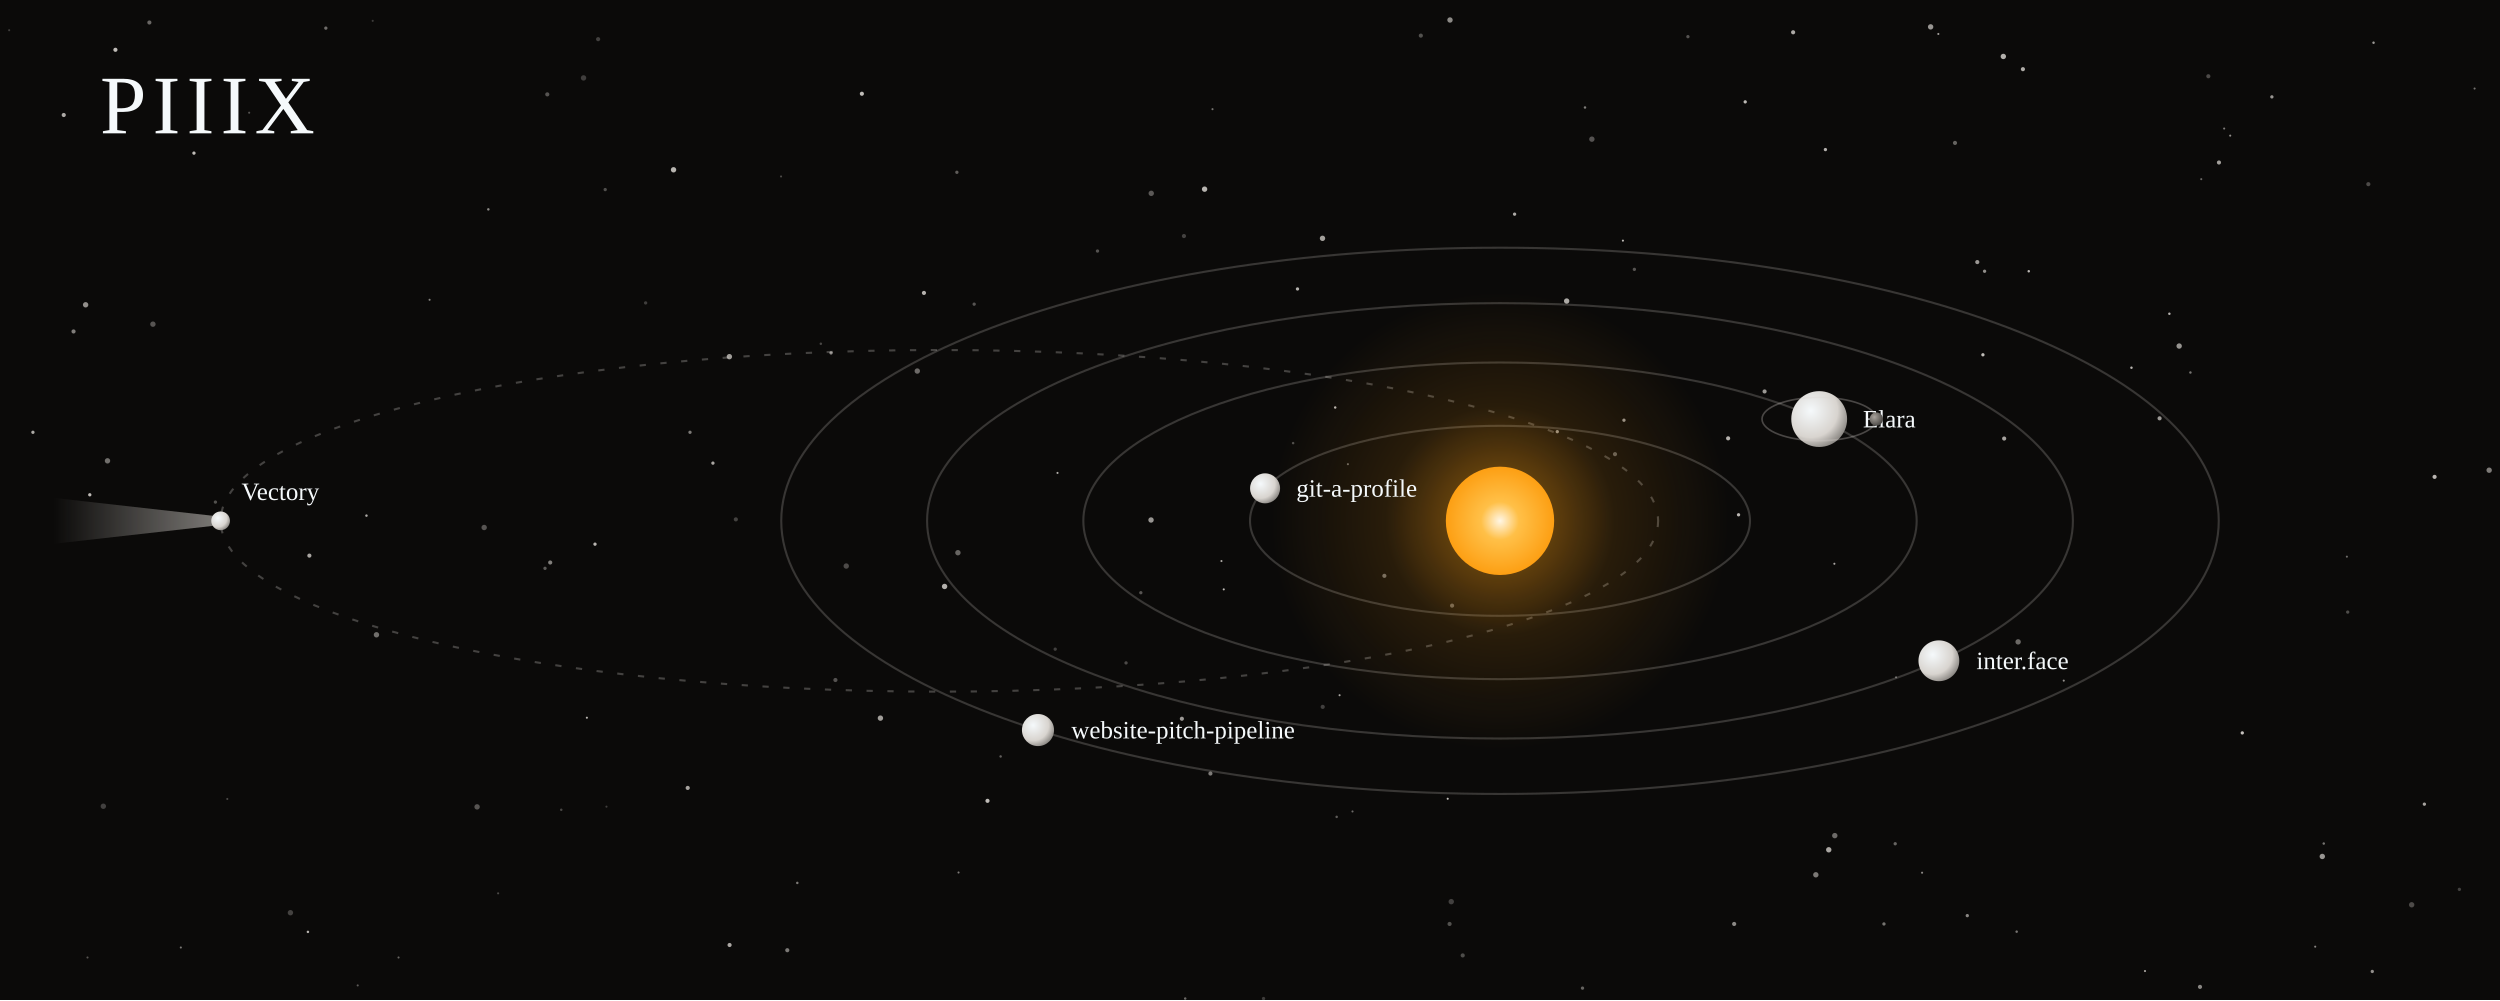
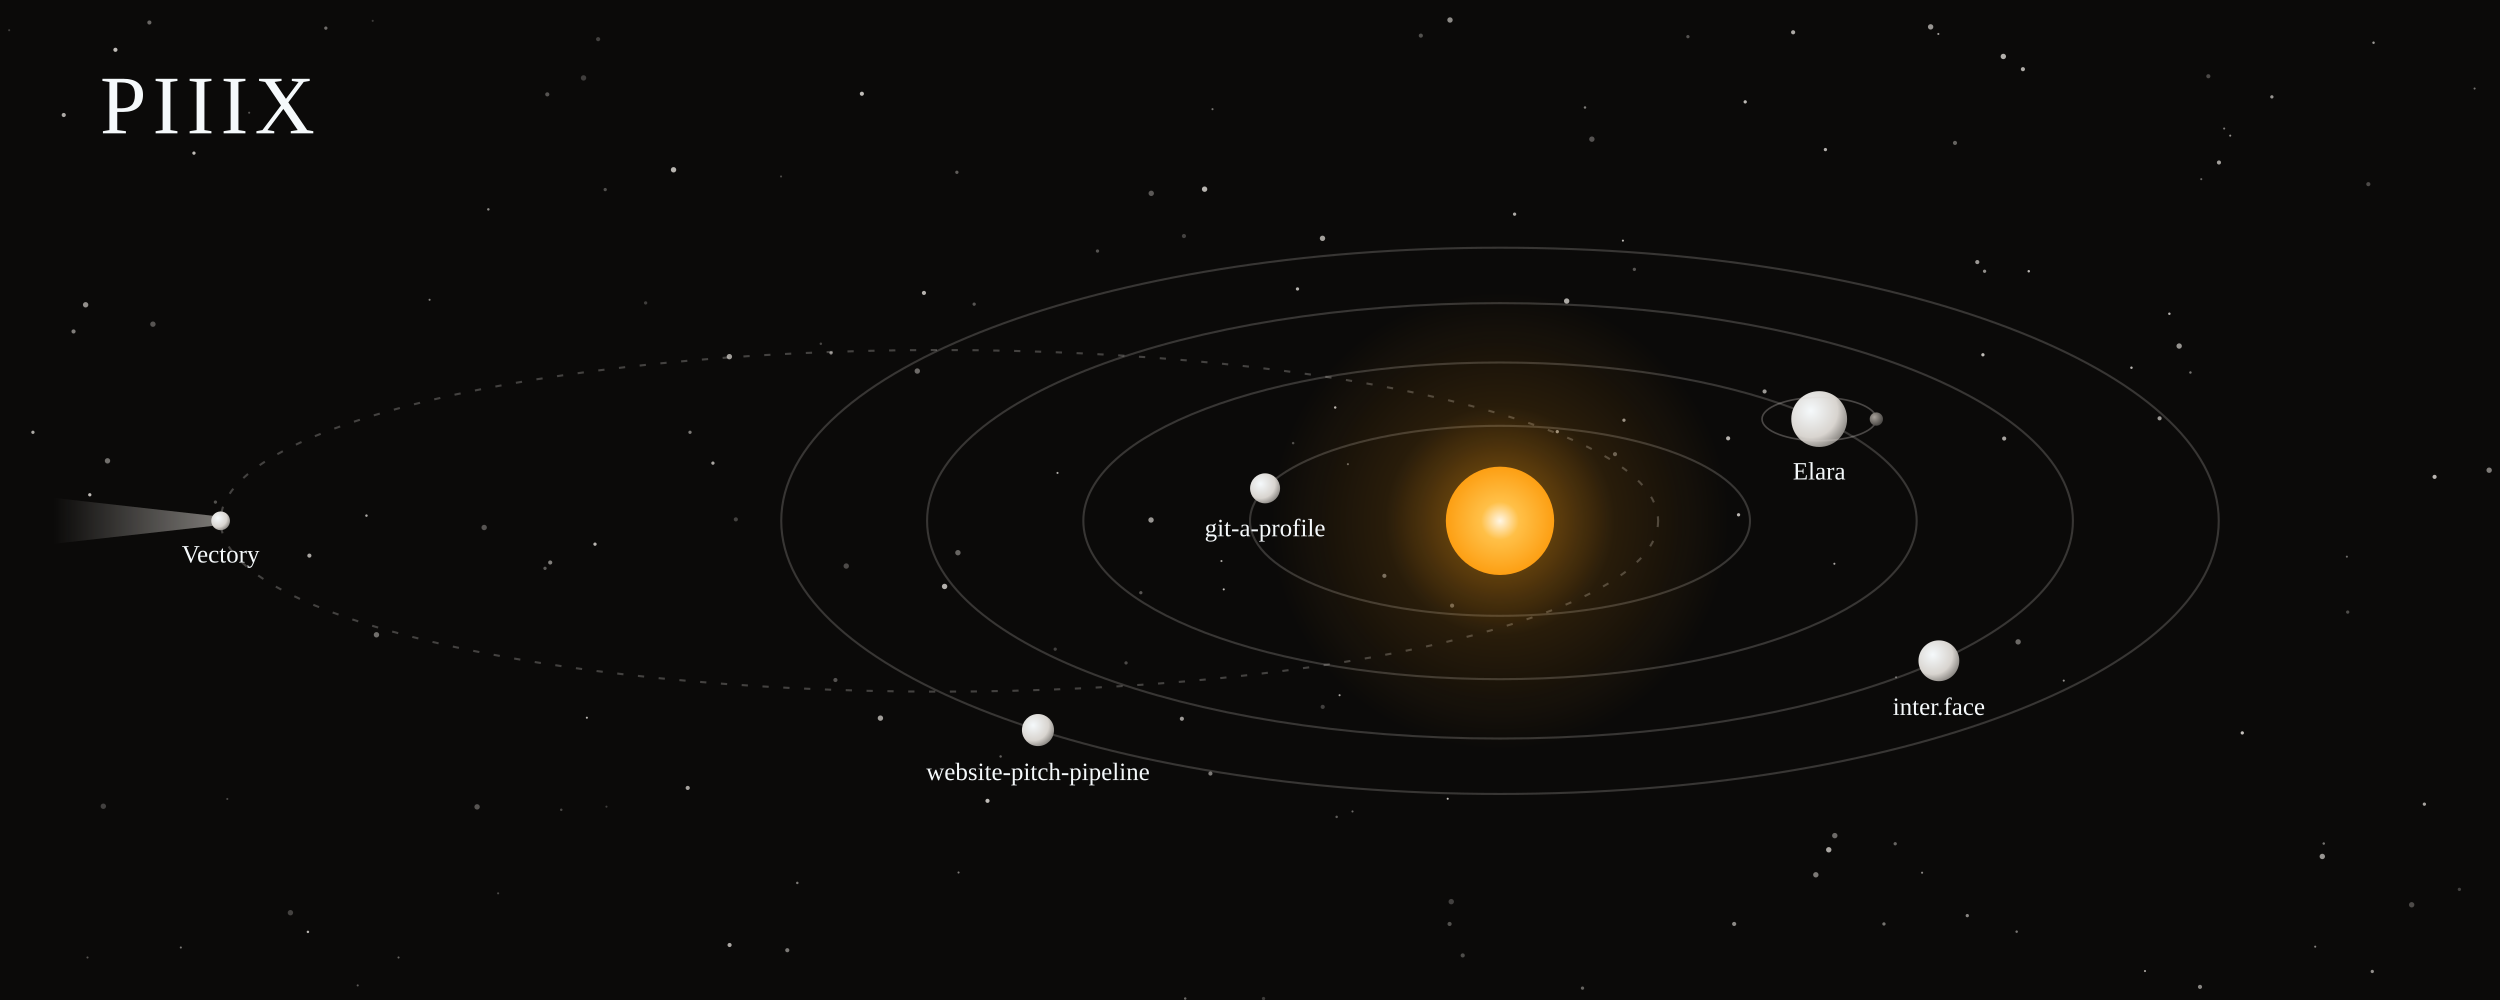
<svg xmlns="http://www.w3.org/2000/svg" viewBox="0 0 1200 480" width="100%" role="img" aria-labelledby="t d">
  <style>
    .spin{animation:spin linear infinite; transform-origin:0 0}
    .rev{animation-direction:reverse}
    @keyframes spin{to{transform:rotate(360deg)}}
    .tw{animation:tw 6s ease-in-out infinite}
    @keyframes tw{0%,100%{opacity:.25}50%{opacity:1}}
    .pulse{animation:pulse 7s ease-in-out infinite; transform-origin:720px 250px}
    @keyframes pulse{0%,100%{transform:scale(1)}50%{transform:scale(1.06)}}
    text{font-family:ui-monospace, SFMono-Regular, Menlo, Consolas, monospace; fill:#f5f9fb}
    .serif{font-family:Georgia, 'Iowan Old Style', 'Times New Roman', serif}
    .mut{fill:#a8a29b}
    @media (prefers-reduced-motion: reduce){ .spin,.tw,.pulse,.trace{animation:none !important} }
  </style>
  <defs>
    <radialGradient id="star">
      <stop offset="0" stop-color="#fff6e5" />
      <stop offset=".35" stop-color="#ffc048" />
      <stop offset="1" stop-color="#fd9f13" />
    </radialGradient>
    <radialGradient id="corona">
      <stop offset="0" stop-color="#fd9f13" stop-opacity=".55" />
      <stop offset=".5" stop-color="#fd9f13" stop-opacity=".12" />
      <stop offset="1" stop-color="#fd9f13" stop-opacity="0" />
    </radialGradient>
    <radialGradient id="planet" cx=".35" cy=".35" r=".8">
      <stop offset="0" stop-color="#f5f9fb" />
      <stop offset=".6" stop-color="#d8d4cf" />
      <stop offset="1" stop-color="#6b6864" />
    </radialGradient>
    <radialGradient id="dim" cx=".35" cy=".35" r=".8">
      <stop offset="0" stop-color="#a8a29b" />
      <stop offset="1" stop-color="#3a3836" />
    </radialGradient>
    <linearGradient id="tail" x1="1" y1="0" x2="0" y2="0">
      <stop offset="0" stop-color="#d8d4cf" stop-opacity=".7" />
      <stop offset="1" stop-color="#d8d4cf" stop-opacity="0" />
    </linearGradient>
  </defs>
  <rect width="1200" height="480" fill="#0b0a09" />
  <circle cx="285.6" cy="261.2" r="0.8" fill="#d8d4cf" opacity="0.85" />
  <circle cx="697.0" cy="290.7" r="1.0" fill="#d8d4cf" opacity="0.42" />
  <circle cx="1194.8" cy="225.7" r="1.3" fill="#d8d4cf" opacity="0.56" />
  <circle cx="180.7" cy="304.7" r="1.3" fill="#d8d4cf" opacity="0.50" class="tw" style="animation-delay:-4.7s" />
  <circle cx="191.3" cy="459.6" r="0.5" fill="#d8d4cf" opacity="0.45" class="tw" style="animation-delay:-5.2s" />
  <circle cx="567.3" cy="345.0" r="1.0" fill="#d8d4cf" opacity="0.71" />
  <circle cx="474.0" cy="384.4" r="1.0" fill="#d8d4cf" opacity="0.88" class="tw" style="animation-delay:-2.2s" />
  <circle cx="43.1" cy="237.5" r="0.8" fill="#d8d4cf" opacity="0.88" />
  <circle cx="752.0" cy="144.5" r="1.3" fill="#d8d4cf" opacity="0.79" />
  <circle cx="640.9" cy="195.6" r="0.6" fill="#d8d4cf" opacity="0.84" />
  <circle cx="1114.7" cy="411.1" r="1.3" fill="#d8d4cf" opacity="0.69" class="tw" style="animation-delay:-5.2s" />
  <circle cx="1157.6" cy="434.3" r="1.3" fill="#d8d4cf" opacity="0.32" />
  <circle cx="759.6" cy="474.3" r="0.8" fill="#d8d4cf" opacity="0.44" class="tw" style="animation-delay:-5.1s" />
  <circle cx="1187.8" cy="42.5" r="0.5" fill="#d8d4cf" opacity="0.52" class="tw" style="animation-delay:-1.8s" />
  <circle cx="922.6" cy="418.9" r="0.5" fill="#d8d4cf" opacity="0.64" />
  <circle cx="453.4" cy="281.5" r="1.3" fill="#d8d4cf" opacity="0.82" />
  <circle cx="606.5" cy="479.3" r="0.8" fill="#d8d4cf" opacity="0.25" class="tw" style="animation-delay:-3.2s" />
  <circle cx="1138.7" cy="466.3" r="0.8" fill="#d8d4cf" opacity="0.65" class="tw" style="animation-delay:-0.3s" />
  <circle cx="1041.3" cy="150.6" r="0.6" fill="#d8d4cf" opacity="0.83" />
  <circle cx="552.5" cy="249.6" r="1.3" fill="#d8d4cf" opacity="0.69" class="tw" style="animation-delay:-5.8s" />
  <circle cx="973.8" cy="130.2" r="0.6" fill="#d8d4cf" opacity="0.86" />
  <circle cx="309.9" cy="145.4" r="0.8" fill="#d8d4cf" opacity="0.26" />
  <circle cx="696.0" cy="9.6" r="1.3" fill="#d8d4cf" opacity="0.63" class="tw" style="animation-delay:-3.8s" />
  <circle cx="398.9" cy="169.4" r="0.8" fill="#d8d4cf" opacity="0.65" />
  <circle cx="587.4" cy="282.9" r="0.5" fill="#d8d4cf" opacity="0.88" />
  <circle cx="547.6" cy="284.5" r="0.8" fill="#d8d4cf" opacity="0.37" />
  <circle cx="909.7" cy="405.0" r="0.8" fill="#d8d4cf" opacity="0.45" />
  <circle cx="926.7" cy="12.9" r="1.3" fill="#d8d4cf" opacity="0.69" class="tw" style="animation-delay:-3.0s" />
  <circle cx="784.5" cy="129.3" r="0.8" fill="#d8d4cf" opacity="0.37" />
  <circle cx="837.7" cy="48.9" r="0.8" fill="#d8d4cf" opacity="0.87" />
  <circle cx="269.4" cy="388.7" r="0.6" fill="#d8d4cf" opacity="0.30" />
  <circle cx="261.6" cy="272.8" r="0.8" fill="#d8d4cf" opacity="0.40" class="tw" style="animation-delay:-3.2s" />
  <circle cx="229.0" cy="387.3" r="1.3" fill="#d8d4cf" opacity="0.37" />
  <circle cx="968.7" cy="308.1" r="1.3" fill="#d8d4cf" opacity="0.47" class="tw" style="animation-delay:-1.8s" />
  <circle cx="952.6" cy="130.2" r="0.8" fill="#d8d4cf" opacity="0.66" />
  <circle cx="682.0" cy="17.1" r="1.0" fill="#d8d4cf" opacity="0.35" class="tw" style="animation-delay:-5.7s" />
  <circle cx="1056.0" cy="473.7" r="1.0" fill="#d8d4cf" opacity="0.61" />
  <circle cx="860.7" cy="15.5" r="1.0" fill="#d8d4cf" opacity="0.79" />
  <circle cx="622.8" cy="138.7" r="0.8" fill="#d8d4cf" opacity="0.83" />
  <circle cx="1029.6" cy="466.1" r="0.5" fill="#d8d4cf" opacity="0.78" class="tw" style="animation-delay:-5.4s" />
  <circle cx="832.4" cy="443.5" r="1.0" fill="#d8d4cf" opacity="0.63" class="tw" style="animation-delay:-4.5s" />
  <circle cx="206.2" cy="143.9" r="0.5" fill="#d8d4cf" opacity="0.59" />
  <circle cx="1126.9" cy="293.8" r="0.8" fill="#d8d4cf" opacity="0.33" />
  <circle cx="649.2" cy="389.5" r="0.5" fill="#d8d4cf" opacity="0.48" />
  <circle cx="641.6" cy="392.1" r="0.6" fill="#d8d4cf" opacity="0.41" />
  <circle cx="1067.6" cy="61.7" r="0.5" fill="#d8d4cf" opacity="0.57" />
  <circle cx="480.3" cy="363.1" r="0.6" fill="#d8d4cf" opacity="0.42" />
  <circle cx="507.6" cy="227.0" r="0.5" fill="#d8d4cf" opacity="0.81" />
  <circle cx="55.4" cy="23.9" r="1.0" fill="#d8d4cf" opacity="0.88" />
  <circle cx="103.4" cy="241.0" r="0.8" fill="#d8d4cf" opacity="0.35" class="tw" style="animation-delay:-2.3s" />
  <circle cx="467.6" cy="146.0" r="0.8" fill="#d8d4cf" opacity="0.37" />
  <circle cx="148.5" cy="266.7" r="1.0" fill="#d8d4cf" opacity="0.77" />
  <circle cx="51.6" cy="221.2" r="1.3" fill="#d8d4cf" opacity="0.50" />
  <circle cx="747.5" cy="207.2" r="0.8" fill="#d8d4cf" opacity="0.66" />
  <circle cx="377.9" cy="456.1" r="1.0" fill="#d8d4cf" opacity="0.55" />
  <circle cx="643.0" cy="333.7" r="0.5" fill="#d8d4cf" opacity="0.77" />
  <circle cx="156.4" cy="13.5" r="0.8" fill="#d8d4cf" opacity="0.49" />
  <circle cx="949.1" cy="125.8" r="1.0" fill="#d8d4cf" opacity="0.70" />
  <circle cx="877.8" cy="407.9" r="1.3" fill="#d8d4cf" opacity="0.77" />
  <circle cx="880.5" cy="270.6" r="0.5" fill="#d8d4cf" opacity="0.78" />
  <circle cx="568.3" cy="113.3" r="1.0" fill="#d8d4cf" opacity="0.28" class="tw" style="animation-delay:-0.6s" />
  <circle cx="1056.6" cy="86.0" r="0.5" fill="#d8d4cf" opacity="0.47" />
  <circle cx="30.6" cy="55.2" r="1.0" fill="#d8d4cf" opacity="0.79" />
  <circle cx="694.9" cy="383.4" r="0.5" fill="#d8d4cf" opacity="0.90" />
  <circle cx="634.8" cy="114.4" r="1.3" fill="#d8d4cf" opacity="0.74" />
  <circle cx="73.4" cy="155.6" r="1.3" fill="#d8d4cf" opacity="0.37" class="tw" style="animation-delay:-6.0s" />
  <circle cx="775.2" cy="218.0" r="1.0" fill="#d8d4cf" opacity="0.41" />
  <circle cx="1126.5" cy="267.2" r="0.5" fill="#d8d4cf" opacity="0.49" />
  <circle cx="1115.4" cy="404.9" r="0.6" fill="#d8d4cf" opacity="0.52" />
  <circle cx="695.8" cy="443.5" r="1.0" fill="#d8d4cf" opacity="0.35" />
  <circle cx="1065.1" cy="78.0" r="1.0" fill="#d8d4cf" opacity="0.74" />
  <circle cx="620.7" cy="212.7" r="0.6" fill="#d8d4cf" opacity="0.34" />
  <circle cx="175.9" cy="247.5" r="0.6" fill="#d8d4cf" opacity="0.80" />
  <circle cx="935.4" cy="322.3" r="1.0" fill="#d8d4cf" opacity="0.64" />
  <circle cx="1180.5" cy="426.9" r="0.8" fill="#d8d4cf" opacity="0.27" />
  <circle cx="459.3" cy="82.7" r="0.8" fill="#d8d4cf" opacity="0.41" />
  <circle cx="1036.6" cy="200.8" r="1.0" fill="#d8d4cf" opacity="0.71" />
  <circle cx="696.6" cy="432.8" r="1.3" fill="#d8d4cf" opacity="0.27" />
  <circle cx="86.8" cy="454.8" r="0.5" fill="#d8d4cf" opacity="0.55" />
  <circle cx="281.7" cy="344.5" r="0.5" fill="#d8d4cf" opacity="0.87" />
  <circle cx="290.5" cy="91.0" r="0.8" fill="#d8d4cf" opacity="0.34" />
  <circle cx="810.2" cy="17.6" r="0.8" fill="#d8d4cf" opacity="0.36" class="tw" style="animation-delay:-1.1s" />
  <circle cx="109.1" cy="383.5" r="0.5" fill="#d8d4cf" opacity="0.31" />
  <circle cx="350.1" cy="171.2" r="1.3" fill="#d8d4cf" opacity="0.73" />
  <circle cx="35.3" cy="159.1" r="1.0" fill="#d8d4cf" opacity="0.57" />
  <circle cx="702.1" cy="458.6" r="1.0" fill="#d8d4cf" opacity="0.33" />
  <circle cx="1060.0" cy="36.6" r="1.0" fill="#d8d4cf" opacity="0.32" />
  <circle cx="1090.5" cy="46.5" r="0.8" fill="#d8d4cf" opacity="0.69" />
  <circle cx="540.5" cy="318.2" r="0.8" fill="#d8d4cf" opacity="0.32" />
  <circle cx="406.2" cy="271.7" r="1.3" fill="#d8d4cf" opacity="0.32" />
  <circle cx="422.6" cy="344.7" r="1.3" fill="#d8d4cf" opacity="0.73" />
  <circle cx="876.2" cy="71.8" r="0.8" fill="#d8d4cf" opacity="0.83" />
  <circle cx="147.8" cy="447.3" r="0.6" fill="#d8d4cf" opacity="0.85" />
  <circle cx="779.5" cy="201.7" r="0.8" fill="#d8d4cf" opacity="0.67" />
  <circle cx="374.9" cy="84.7" r="0.5" fill="#d8d4cf" opacity="0.32" />
  <circle cx="664.5" cy="276.4" r="1.0" fill="#d8d4cf" opacity="0.48" />
  <circle cx="460.1" cy="418.8" r="0.5" fill="#d8d4cf" opacity="0.56" />
  <circle cx="834.5" cy="247.1" r="0.8" fill="#d8d4cf" opacity="0.86" />
  <circle cx="971.0" cy="33.2" r="1.0" fill="#d8d4cf" opacity="0.80" class="tw" style="animation-delay:-1.6s" />
  <circle cx="119.6" cy="54.1" r="0.5" fill="#d8d4cf" opacity="0.37" />
  <circle cx="500.0" cy="356.8" r="0.6" fill="#d8d4cf" opacity="0.63" class="tw" style="animation-delay:-2.4s" />
  <circle cx="232.4" cy="253.2" r="1.3" fill="#d8d4cf" opacity="0.37" />
  <circle cx="443.5" cy="140.6" r="1.0" fill="#d8d4cf" opacity="0.83" />
  <circle cx="459.8" cy="265.3" r="1.3" fill="#d8d4cf" opacity="0.45" />
  <circle cx="634.9" cy="339.3" r="1.0" fill="#d8d4cf" opacity="0.27" />
  <circle cx="760.8" cy="51.6" r="0.6" fill="#d8d4cf" opacity="0.57" />
  <circle cx="552.6" cy="92.8" r="1.3" fill="#d8d4cf" opacity="0.39" />
  <circle cx="1111.3" cy="454.4" r="0.5" fill="#d8d4cf" opacity="0.62" />
  <circle cx="1070.5" cy="65.1" r="0.5" fill="#d8d4cf" opacity="0.66" class="tw" style="animation-delay:-2.2s" />
  <circle cx="280.1" cy="37.4" r="1.3" fill="#d8d4cf" opacity="0.26" />
  <circle cx="394.0" cy="165.0" r="0.6" fill="#d8d4cf" opacity="0.30" />
  <circle cx="930.4" cy="16.3" r="0.5" fill="#d8d4cf" opacity="0.73" />
  <circle cx="968.0" cy="447.2" r="0.6" fill="#d8d4cf" opacity="0.53" />
  <circle cx="582.0" cy="52.4" r="0.5" fill="#d8d4cf" opacity="0.52" />
  <circle cx="847.0" cy="187.9" r="1.0" fill="#d8d4cf" opacity="0.70" />
  <circle cx="506.5" cy="311.6" r="0.8" fill="#d8d4cf" opacity="0.27" />
  <circle cx="829.5" cy="210.4" r="1.0" fill="#d8d4cf" opacity="0.83" />
  <circle cx="440.3" cy="178.1" r="1.3" fill="#d8d4cf" opacity="0.48" />
  <circle cx="1163.7" cy="386.0" r="0.8" fill="#d8d4cf" opacity="0.76" class="tw" style="animation-delay:-2.8s" />
  <circle cx="234.4" cy="100.5" r="0.6" fill="#d8d4cf" opacity="0.63" />
  <circle cx="764.1" cy="66.8" r="1.3" fill="#d8d4cf" opacity="0.36" />
  <circle cx="71.7" cy="10.8" r="1.0" fill="#d8d4cf" opacity="0.46" class="tw" style="animation-delay:-4.3s" />
  <circle cx="287.1" cy="18.8" r="1.0" fill="#d8d4cf" opacity="0.27" />
  <circle cx="262.7" cy="45.3" r="1.0" fill="#d8d4cf" opacity="0.37" />
  <circle cx="139.4" cy="438.1" r="1.3" fill="#d8d4cf" opacity="0.28" />
  <circle cx="330.1" cy="378.2" r="1.0" fill="#d8d4cf" opacity="0.76" />
  <circle cx="586.3" cy="269.3" r="0.5" fill="#d8d4cf" opacity="0.78" />
  <circle cx="413.7" cy="45.0" r="1.0" fill="#d8d4cf" opacity="0.88" />
  <circle cx="4.4" cy="14.5" r="0.5" fill="#d8d4cf" opacity="0.26" />
  <circle cx="578.2" cy="90.8" r="1.3" fill="#d8d4cf" opacity="0.84" />
  <circle cx="1168.6" cy="228.9" r="1.0" fill="#d8d4cf" opacity="0.85" />
  <circle cx="41.1" cy="146.3" r="1.3" fill="#d8d4cf" opacity="0.66" />
  <circle cx="1136.8" cy="88.4" r="1.0" fill="#d8d4cf" opacity="0.32" />
  <circle cx="401.0" cy="326.4" r="1.0" fill="#d8d4cf" opacity="0.36" />
  <circle cx="880.7" cy="401.1" r="1.3" fill="#d8d4cf" opacity="0.48" />
  <circle cx="962.0" cy="210.5" r="1.0" fill="#d8d4cf" opacity="0.76" />
  <circle cx="323.3" cy="81.5" r="1.3" fill="#d8d4cf" opacity="0.84" />
  <circle cx="1139.3" cy="20.5" r="0.6" fill="#d8d4cf" opacity="0.71" class="tw" style="animation-delay:-2.8s" />
  <circle cx="910.1" cy="325.1" r="0.5" fill="#d8d4cf" opacity="0.46" />
  <circle cx="961.6" cy="27.1" r="1.3" fill="#d8d4cf" opacity="0.82" />
  <circle cx="1076.3" cy="351.8" r="0.8" fill="#d8d4cf" opacity="0.90" class="tw" style="animation-delay:-1.2s" />
  <circle cx="944.3" cy="439.5" r="0.8" fill="#d8d4cf" opacity="0.62" class="tw" style="animation-delay:-0.5s" />
  <circle cx="779.0" cy="115.5" r="0.5" fill="#d8d4cf" opacity="0.89" />
  <circle cx="171.7" cy="473.0" r="0.5" fill="#d8d4cf" opacity="0.40" />
  <circle cx="264.1" cy="270.0" r="1.0" fill="#d8d4cf" opacity="0.58" />
  <circle cx="382.7" cy="423.8" r="0.6" fill="#d8d4cf" opacity="0.55" />
  <circle cx="49.6" cy="387.0" r="1.3" fill="#d8d4cf" opacity="0.27" />
  <circle cx="239.1" cy="428.8" r="0.5" fill="#d8d4cf" opacity="0.32" />
  <circle cx="990.6" cy="326.7" r="0.5" fill="#d8d4cf" opacity="0.67" />
  <circle cx="1046.0" cy="166.1" r="1.3" fill="#d8d4cf" opacity="0.68" />
  <circle cx="350.2" cy="453.6" r="1.0" fill="#d8d4cf" opacity="0.78" />
  <circle cx="647.0" cy="222.8" r="0.5" fill="#d8d4cf" opacity="0.47" />
  <circle cx="904.3" cy="443.5" r="0.8" fill="#d8d4cf" opacity="0.52" />
  <circle cx="727.0" cy="102.8" r="0.8" fill="#d8d4cf" opacity="0.79" class="tw" style="animation-delay:-1.4s" />
  <circle cx="526.8" cy="120.5" r="0.8" fill="#d8d4cf" opacity="0.36" />
  <circle cx="871.6" cy="419.9" r="1.3" fill="#d8d4cf" opacity="0.55" />
  <circle cx="1023.1" cy="176.5" r="0.6" fill="#d8d4cf" opacity="0.84" />
  <circle cx="581.0" cy="371.3" r="1.0" fill="#d8d4cf" opacity="0.56" />
  <circle cx="42.0" cy="459.6" r="0.5" fill="#d8d4cf" opacity="0.37" class="tw" style="animation-delay:-4.3s" />
  <circle cx="353.2" cy="249.3" r="1.0" fill="#d8d4cf" opacity="0.28" />
  <circle cx="331.2" cy="207.5" r="0.8" fill="#d8d4cf" opacity="0.55" />
  <circle cx="938.4" cy="68.6" r="1.0" fill="#d8d4cf" opacity="0.44" />
  <circle cx="93.1" cy="73.5" r="0.8" fill="#d8d4cf" opacity="0.88" />
  <circle cx="1051.4" cy="178.8" r="0.6" fill="#d8d4cf" opacity="0.53" />
  <circle cx="568.9" cy="479.3" r="0.6" fill="#d8d4cf" opacity="0.48" />
  <circle cx="342.2" cy="222.3" r="0.8" fill="#d8d4cf" opacity="0.77" />
  <circle cx="291.1" cy="387.2" r="0.5" fill="#d8d4cf" opacity="0.26" />
  <circle cx="178.9" cy="10.0" r="0.5" fill="#d8d4cf" opacity="0.25" />
  <circle cx="951.8" cy="170.3" r="0.8" fill="#d8d4cf" opacity="0.89" class="tw" style="animation-delay:-1.1s" />
  <circle cx="15.8" cy="207.5" r="0.8" fill="#d8d4cf" opacity="0.79" />
  <ellipse cx="720" cy="250" rx="120" ry="45.6" fill="none" stroke="#d8d4cf" stroke-opacity=".22" stroke-width="1" />
  <ellipse cx="720" cy="250" rx="200" ry="76.0" fill="none" stroke="#d8d4cf" stroke-opacity=".22" stroke-width="1" />
  <ellipse cx="720" cy="250" rx="275" ry="104.5" fill="none" stroke="#d8d4cf" stroke-opacity=".22" stroke-width="1" />
  <ellipse cx="720" cy="250" rx="345" ry="131.1" fill="none" stroke="#d8d4cf" stroke-opacity=".22" stroke-width="1" />
  <ellipse cx="450.9" cy="250" rx="345" ry="82.0" fill="none" stroke="#d8d4cf" stroke-opacity=".28" stroke-width="1" stroke-dasharray="3 7" />
  <g class="pulse">
    <circle cx="720" cy="250" r="110" fill="url(#corona)" />
  </g>
  <circle cx="720" cy="250" r="26" fill="url(#star)" />
  <g transform="translate(720,250) scale(1,0.38) rotate(200)">
    <g class="spin" style="animation-duration:26s">
      <g transform="translate(120,0)">
        <g class="spin rev" style="animation-duration:26s">
          <g transform="rotate(-200) scale(1,2.632)">
            <circle r="7.2" fill="url(#planet)" />
-             <text x="15" y="4" font-size="12" class="serif">git-a-profile</text>
+             <text y="23" text-anchor="middle" font-size="12" class="serif">git-a-profile</text>
          </g>
        </g>
      </g>
    </g>
  </g>
  <g transform="translate(720,250) scale(1,0.38) rotate(320)">
    <g class="spin" style="animation-duration:38s">
      <g transform="translate(200,0)">
        <g class="spin rev" style="animation-duration:38s">
          <g transform="rotate(-320) scale(1,2.632)">
            <circle r="13.4" fill="url(#planet)" />
-             <text x="21" y="4" font-size="12" class="serif">Elara</text>
+             <text y="29" text-anchor="middle" font-size="12" class="serif">Elara</text>
            <ellipse rx="27.445" ry="10.4" fill="none" stroke="#d8d4cf" stroke-opacity=".3" stroke-width=".8" />
            <g transform="scale(1,0.38)">
              <g class="spin" style="animation-duration:9s">
                <g transform="translate(27.44473,0)">
                  <g class="spin rev" style="animation-duration:9s">
                    <g transform="scale(1,2.632)">
                      <circle r="3.2" fill="url(#dim)" />
                    </g>
                  </g>
                </g>
              </g>
            </g>
          </g>
        </g>
      </g>
    </g>
  </g>
  <g transform="translate(720,250) scale(1,0.38) rotate(40)">
    <g class="spin" style="animation-duration:52s">
      <g transform="translate(275,0)">
        <g class="spin rev" style="animation-duration:52s">
          <g transform="rotate(-40) scale(1,2.632)">
            <circle r="9.8" fill="url(#planet)" />
-             <text x="18" y="4" font-size="12" class="serif">inter.face</text>
+             <text y="26" text-anchor="middle" font-size="12" class="serif">inter.face</text>
          </g>
        </g>
      </g>
    </g>
  </g>
  <g transform="translate(720,250) scale(1,0.38) rotate(130)">
    <g class="spin" style="animation-duration:68s">
      <g transform="translate(345,0)">
        <g class="spin rev" style="animation-duration:68s">
          <g transform="rotate(-130) scale(1,2.632)">
            <circle r="7.7" fill="url(#planet)" />
-             <text x="16" y="4" font-size="12" class="serif">website-pitch-pipeline</text>
+             <text y="24" text-anchor="middle" font-size="12" class="serif">website-pitch-pipeline</text>
          </g>
        </g>
      </g>
    </g>
  </g>
  <g transform="translate(105.9,250)">
    <path d="M0,-2 L-80,-11 L-80,11 L0,2 Z" fill="url(#tail)" opacity=".8" />
    <circle r="4.5" fill="url(#planet)" />
-     <text x="10" y="-10" font-size="12" class="serif">Vectory</text>
+     <text y="20" text-anchor="middle" font-size="12" class="serif">Vectory</text>
  </g>
  <text x="48" y="64" font-size="40" class="serif" letter-spacing="3">PIIIX</text>
</svg>
